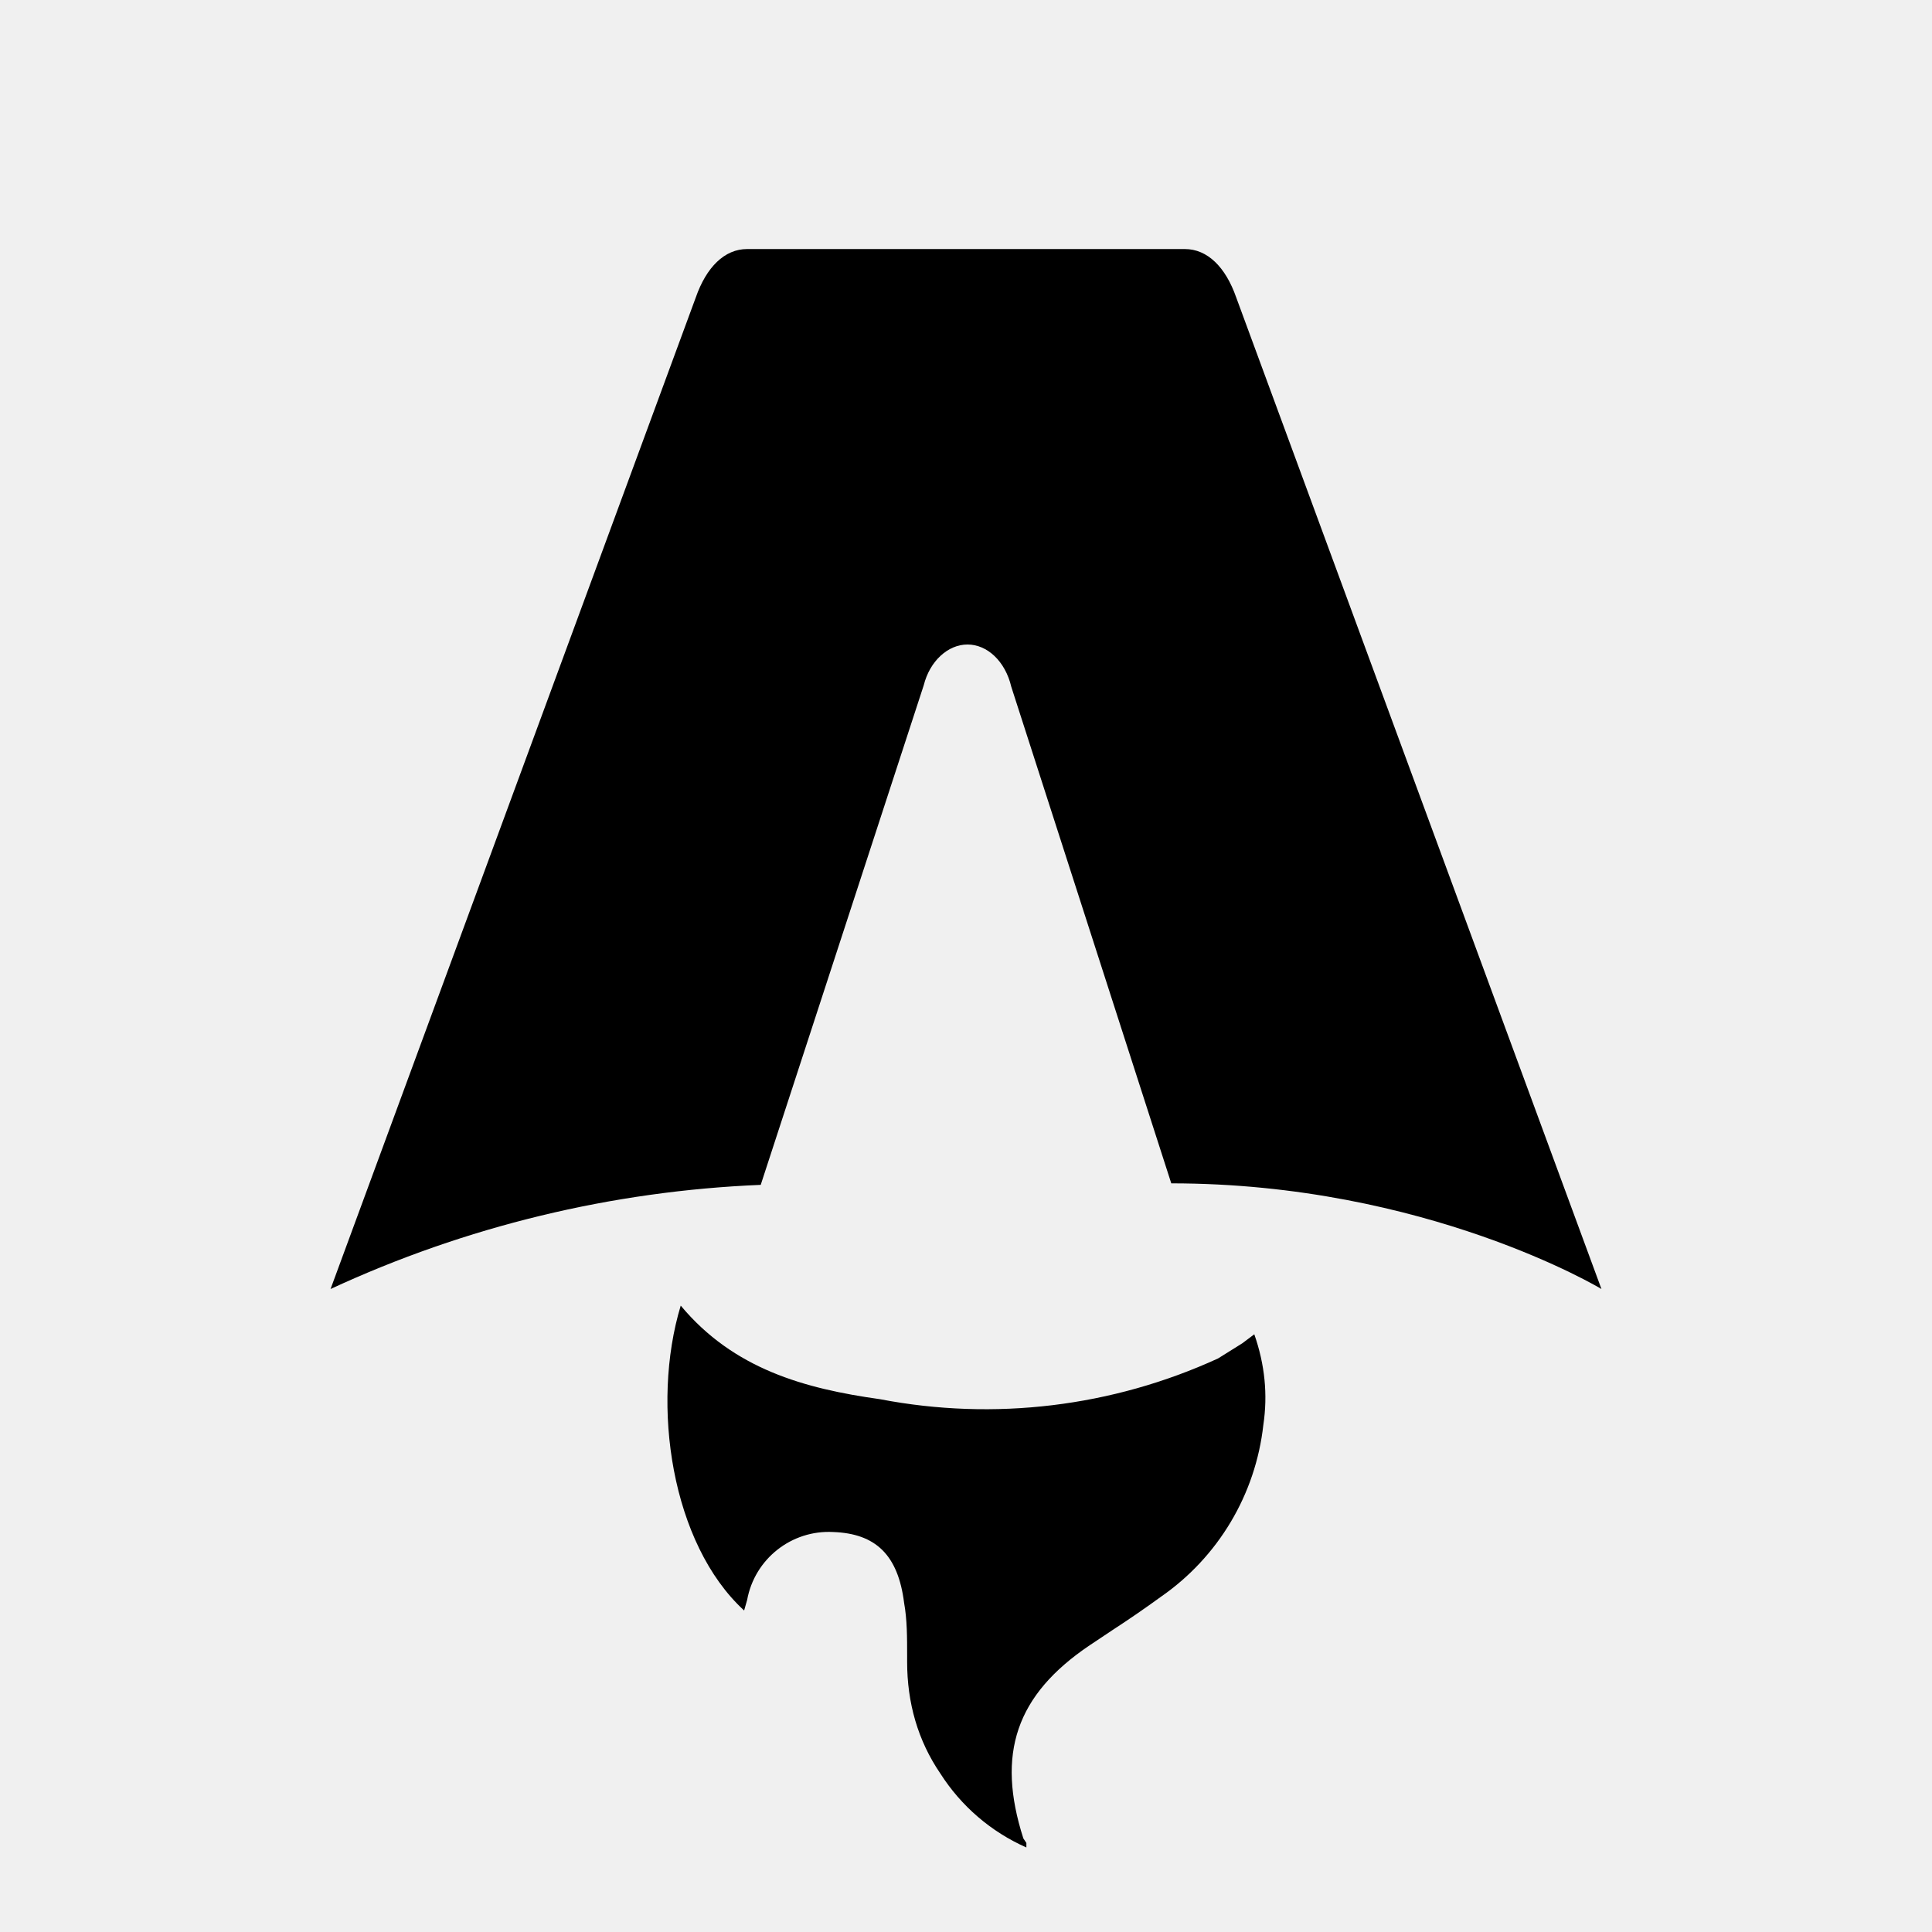
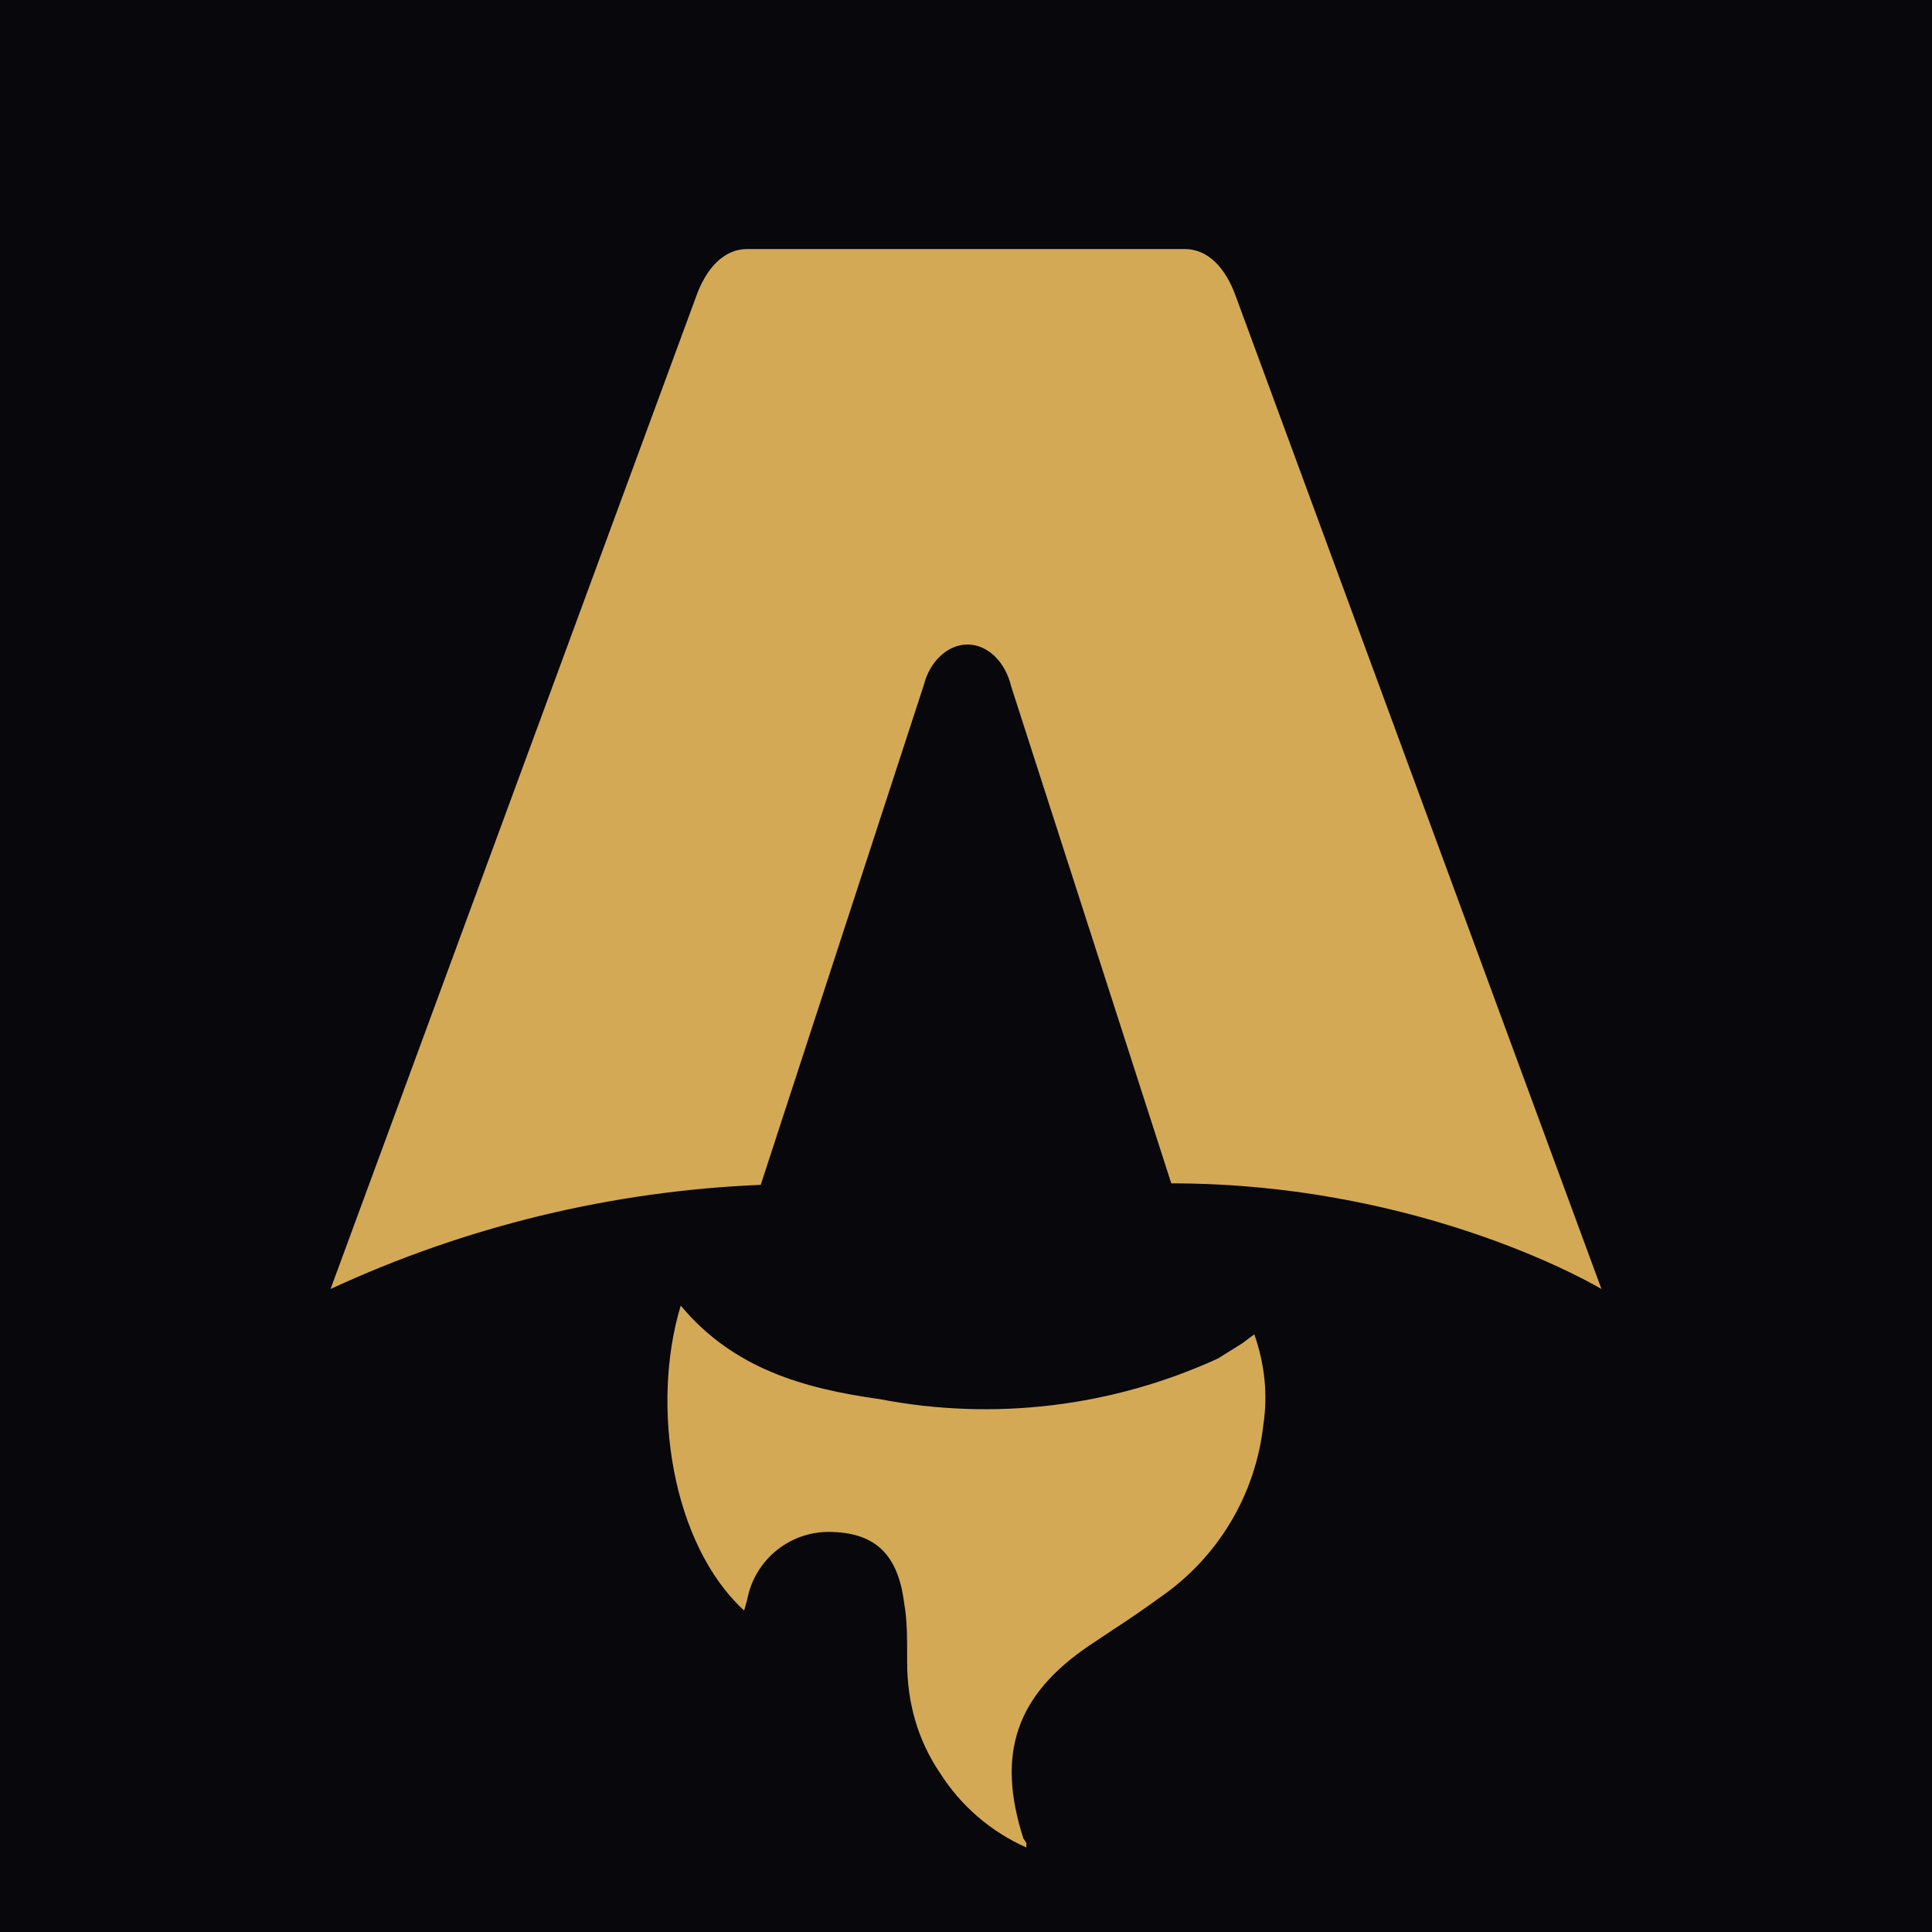
- <svg xmlns="http://www.w3.org/2000/svg" fill="none" viewBox="0 0 128 128">
-   <path d="M50.4 78.5a75.1 75.1 0 0 0-28.5 6.9l24.2-65.7c.7-2 1.9-3.2 3.4-3.2h29c1.5 0 2.7 1.2 3.4 3.2l24.2 65.7s-11.6-7-28.5-7L67 45.5c-.4-1.7-1.6-2.8-2.9-2.8-1.3 0-2.5 1.1-2.9 2.7L50.4 78.5Zm-1.1 28.2Zm-4.2-20.2c-2 6.6-.6 15.8 4.2 20.2a17.5 17.5 0 0 1 .2-.7 5.5 5.5 0 0 1 5.7-4.5c2.8.1 4.3 1.5 4.7 4.7.2 1.1.2 2.3.2 3.5v.4c0 2.7.7 5.2 2.2 7.4a13 13 0 0 0 5.7 4.9v-.3l-.2-.3c-1.8-5.6-.5-9.5 4.4-12.8l1.5-1a73 73 0 0 0 3.2-2.2 16 16 0 0 0 6.8-11.4c.3-2 .1-4-.6-6l-.8.6-1.6 1a37 37 0 0 1-22.4 2.7c-5-.7-9.7-2-13.2-6.2Z" />
-   <style>
-         path { fill: #000; }
-         @media (prefers-color-scheme: dark) {
-             path { fill: #FFF; }
-         }
-     </style>
+ <svg xmlns="http://www.w3.org/2000/svg" viewBox="0 0 128 128">
+   <rect width="128" height="128" fill="#07070c" />
+   <path d="M50.4 78.5a75.1 75.1 0 0 0-28.5 6.9l24.2-65.7c.7-2 1.9-3.2 3.4-3.2h29c1.5 0 2.7 1.2 3.4 3.2l24.2 65.7s-11.6-7-28.5-7L67 45.5c-.4-1.7-1.6-2.8-2.9-2.8-1.3 0-2.5 1.1-2.9 2.7L50.4 78.5Zm-1.1 28.2Zm-4.2-20.2c-2 6.6-.6 15.8 4.2 20.2a17.5 17.5 0 0 1 .2-.7 5.5 5.5 0 0 1 5.7-4.5c2.8.1 4.3 1.5 4.7 4.7.2 1.1.2 2.3.2 3.5v.4c0 2.7.7 5.2 2.2 7.4a13 13 0 0 0 5.7 4.9v-.3l-.2-.3c-1.8-5.6-.5-9.5 4.4-12.8l1.5-1a73 73 0 0 0 3.2-2.2 16 16 0 0 0 6.8-11.4c.3-2 .1-4-.6-6l-.8.6-1.6 1a37 37 0 0 1-22.4 2.7c-5-.7-9.7-2-13.2-6.2Z" fill="#d4a955" />
</svg>
